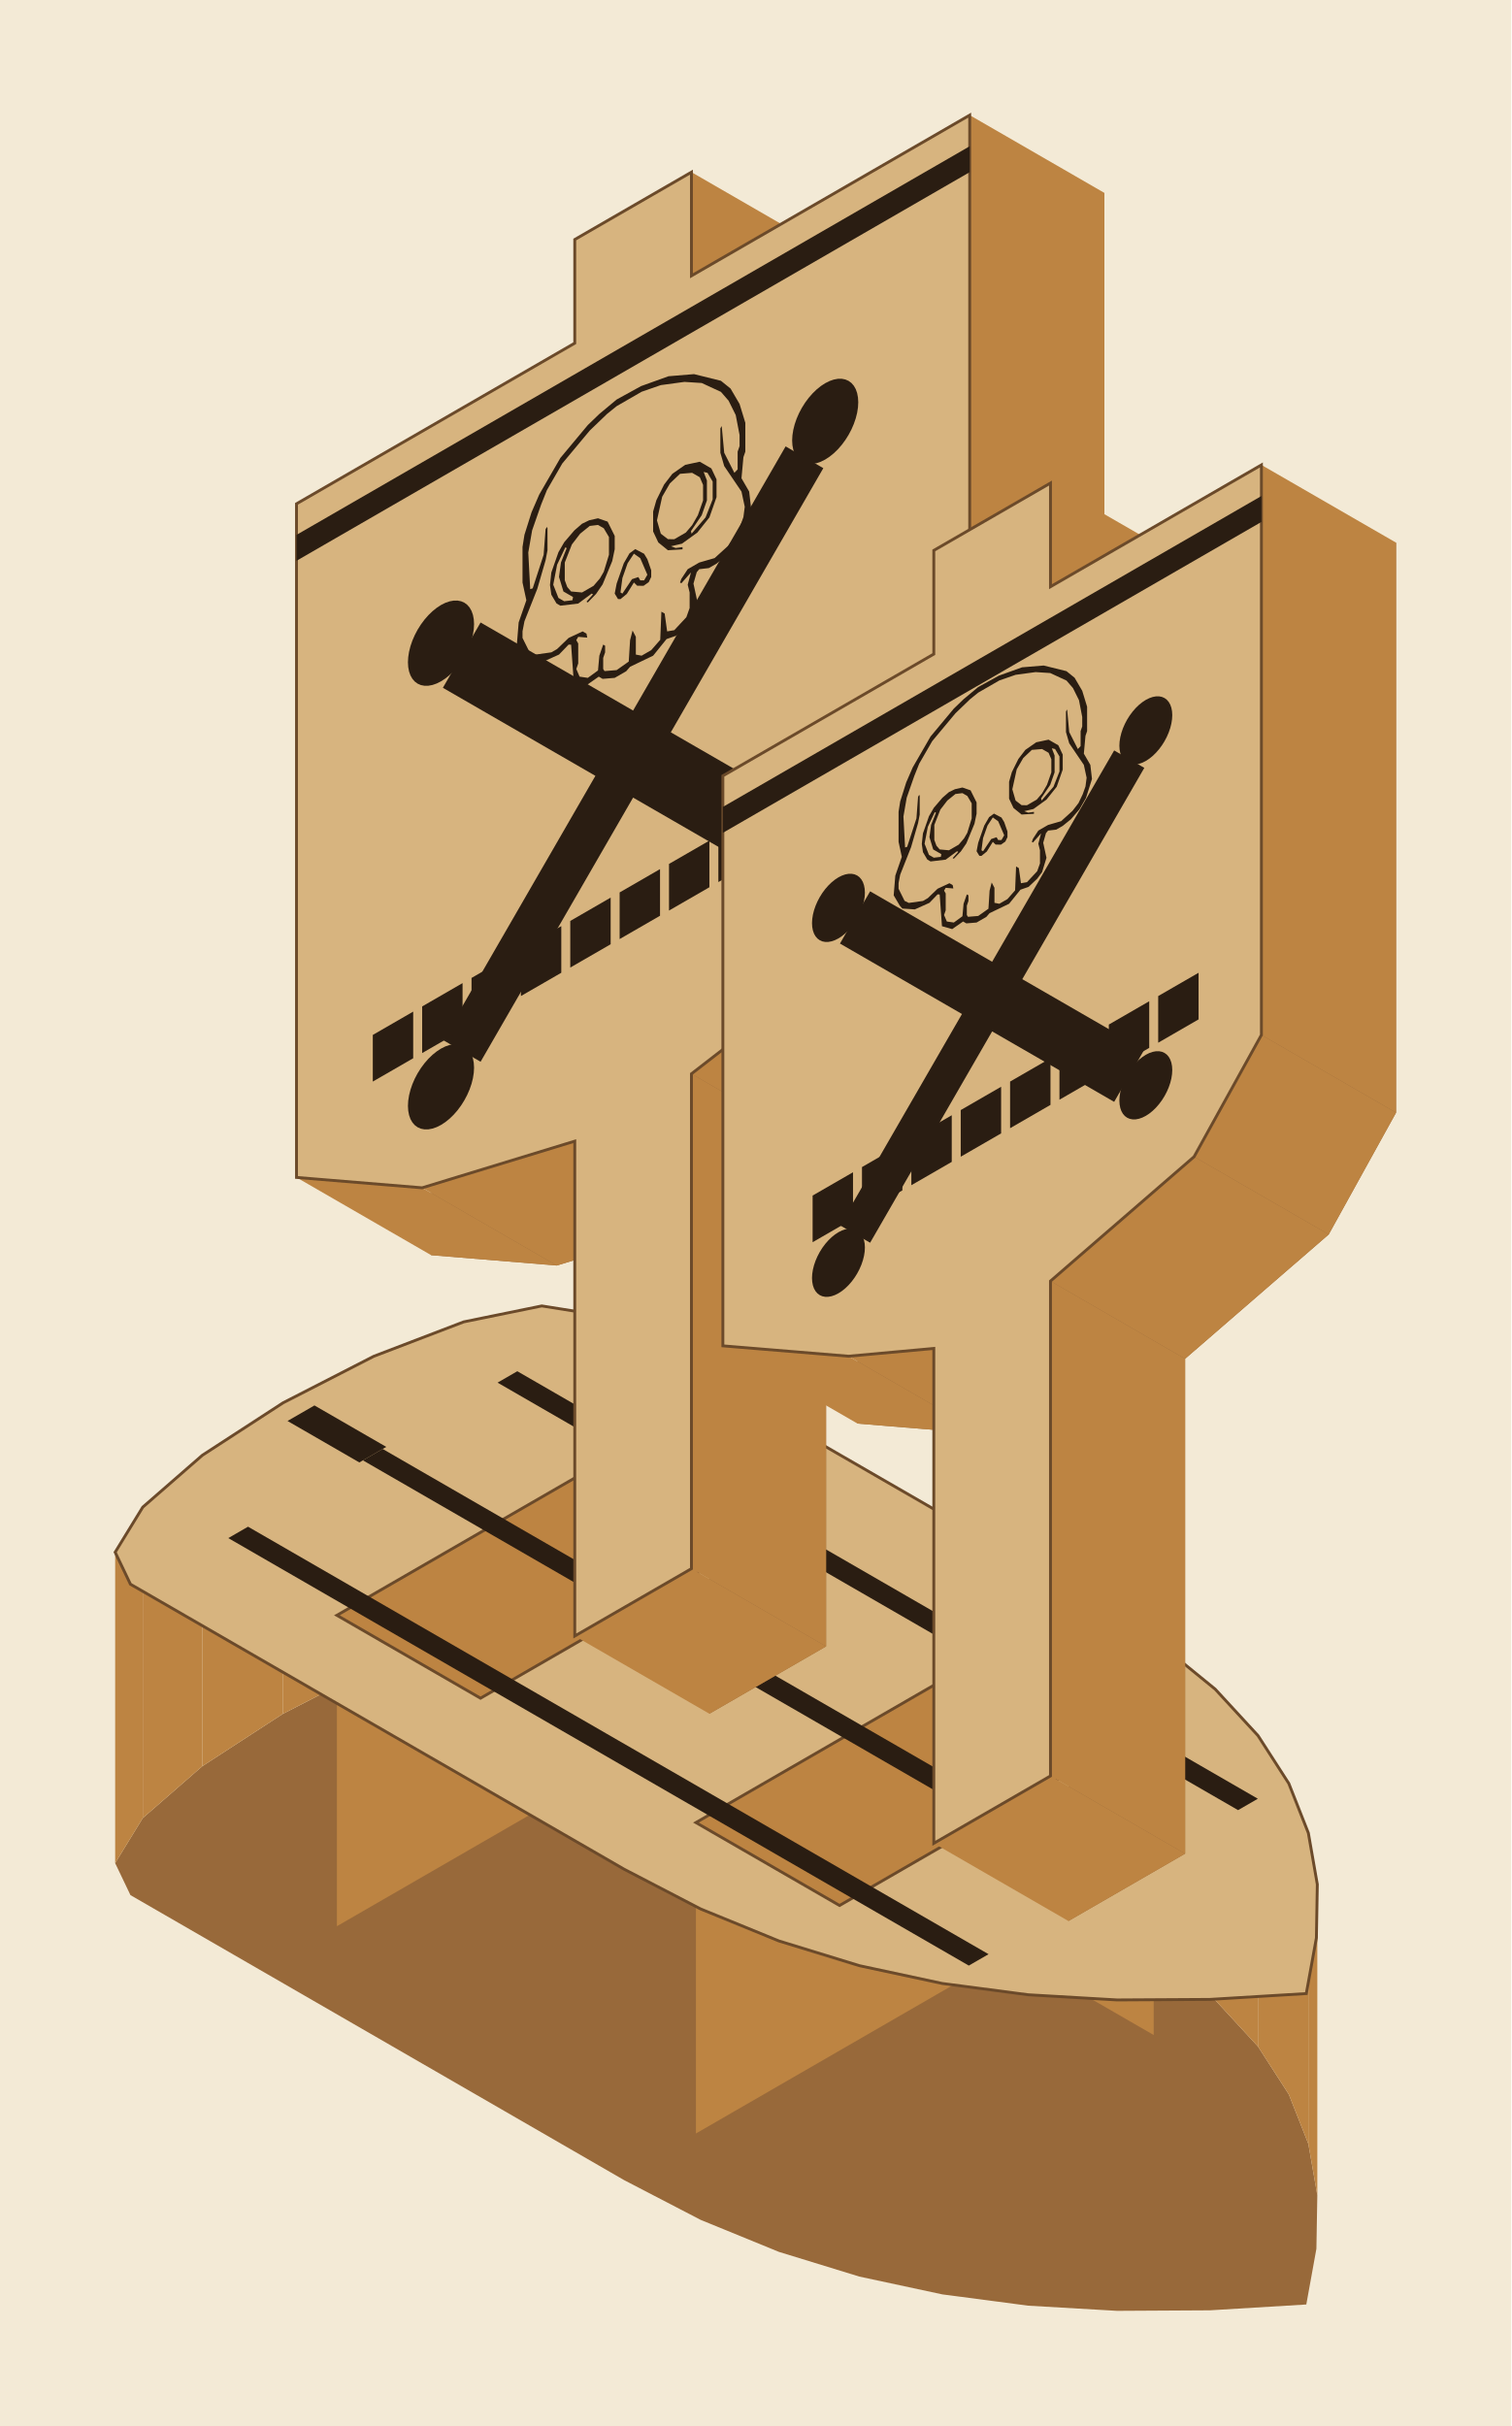
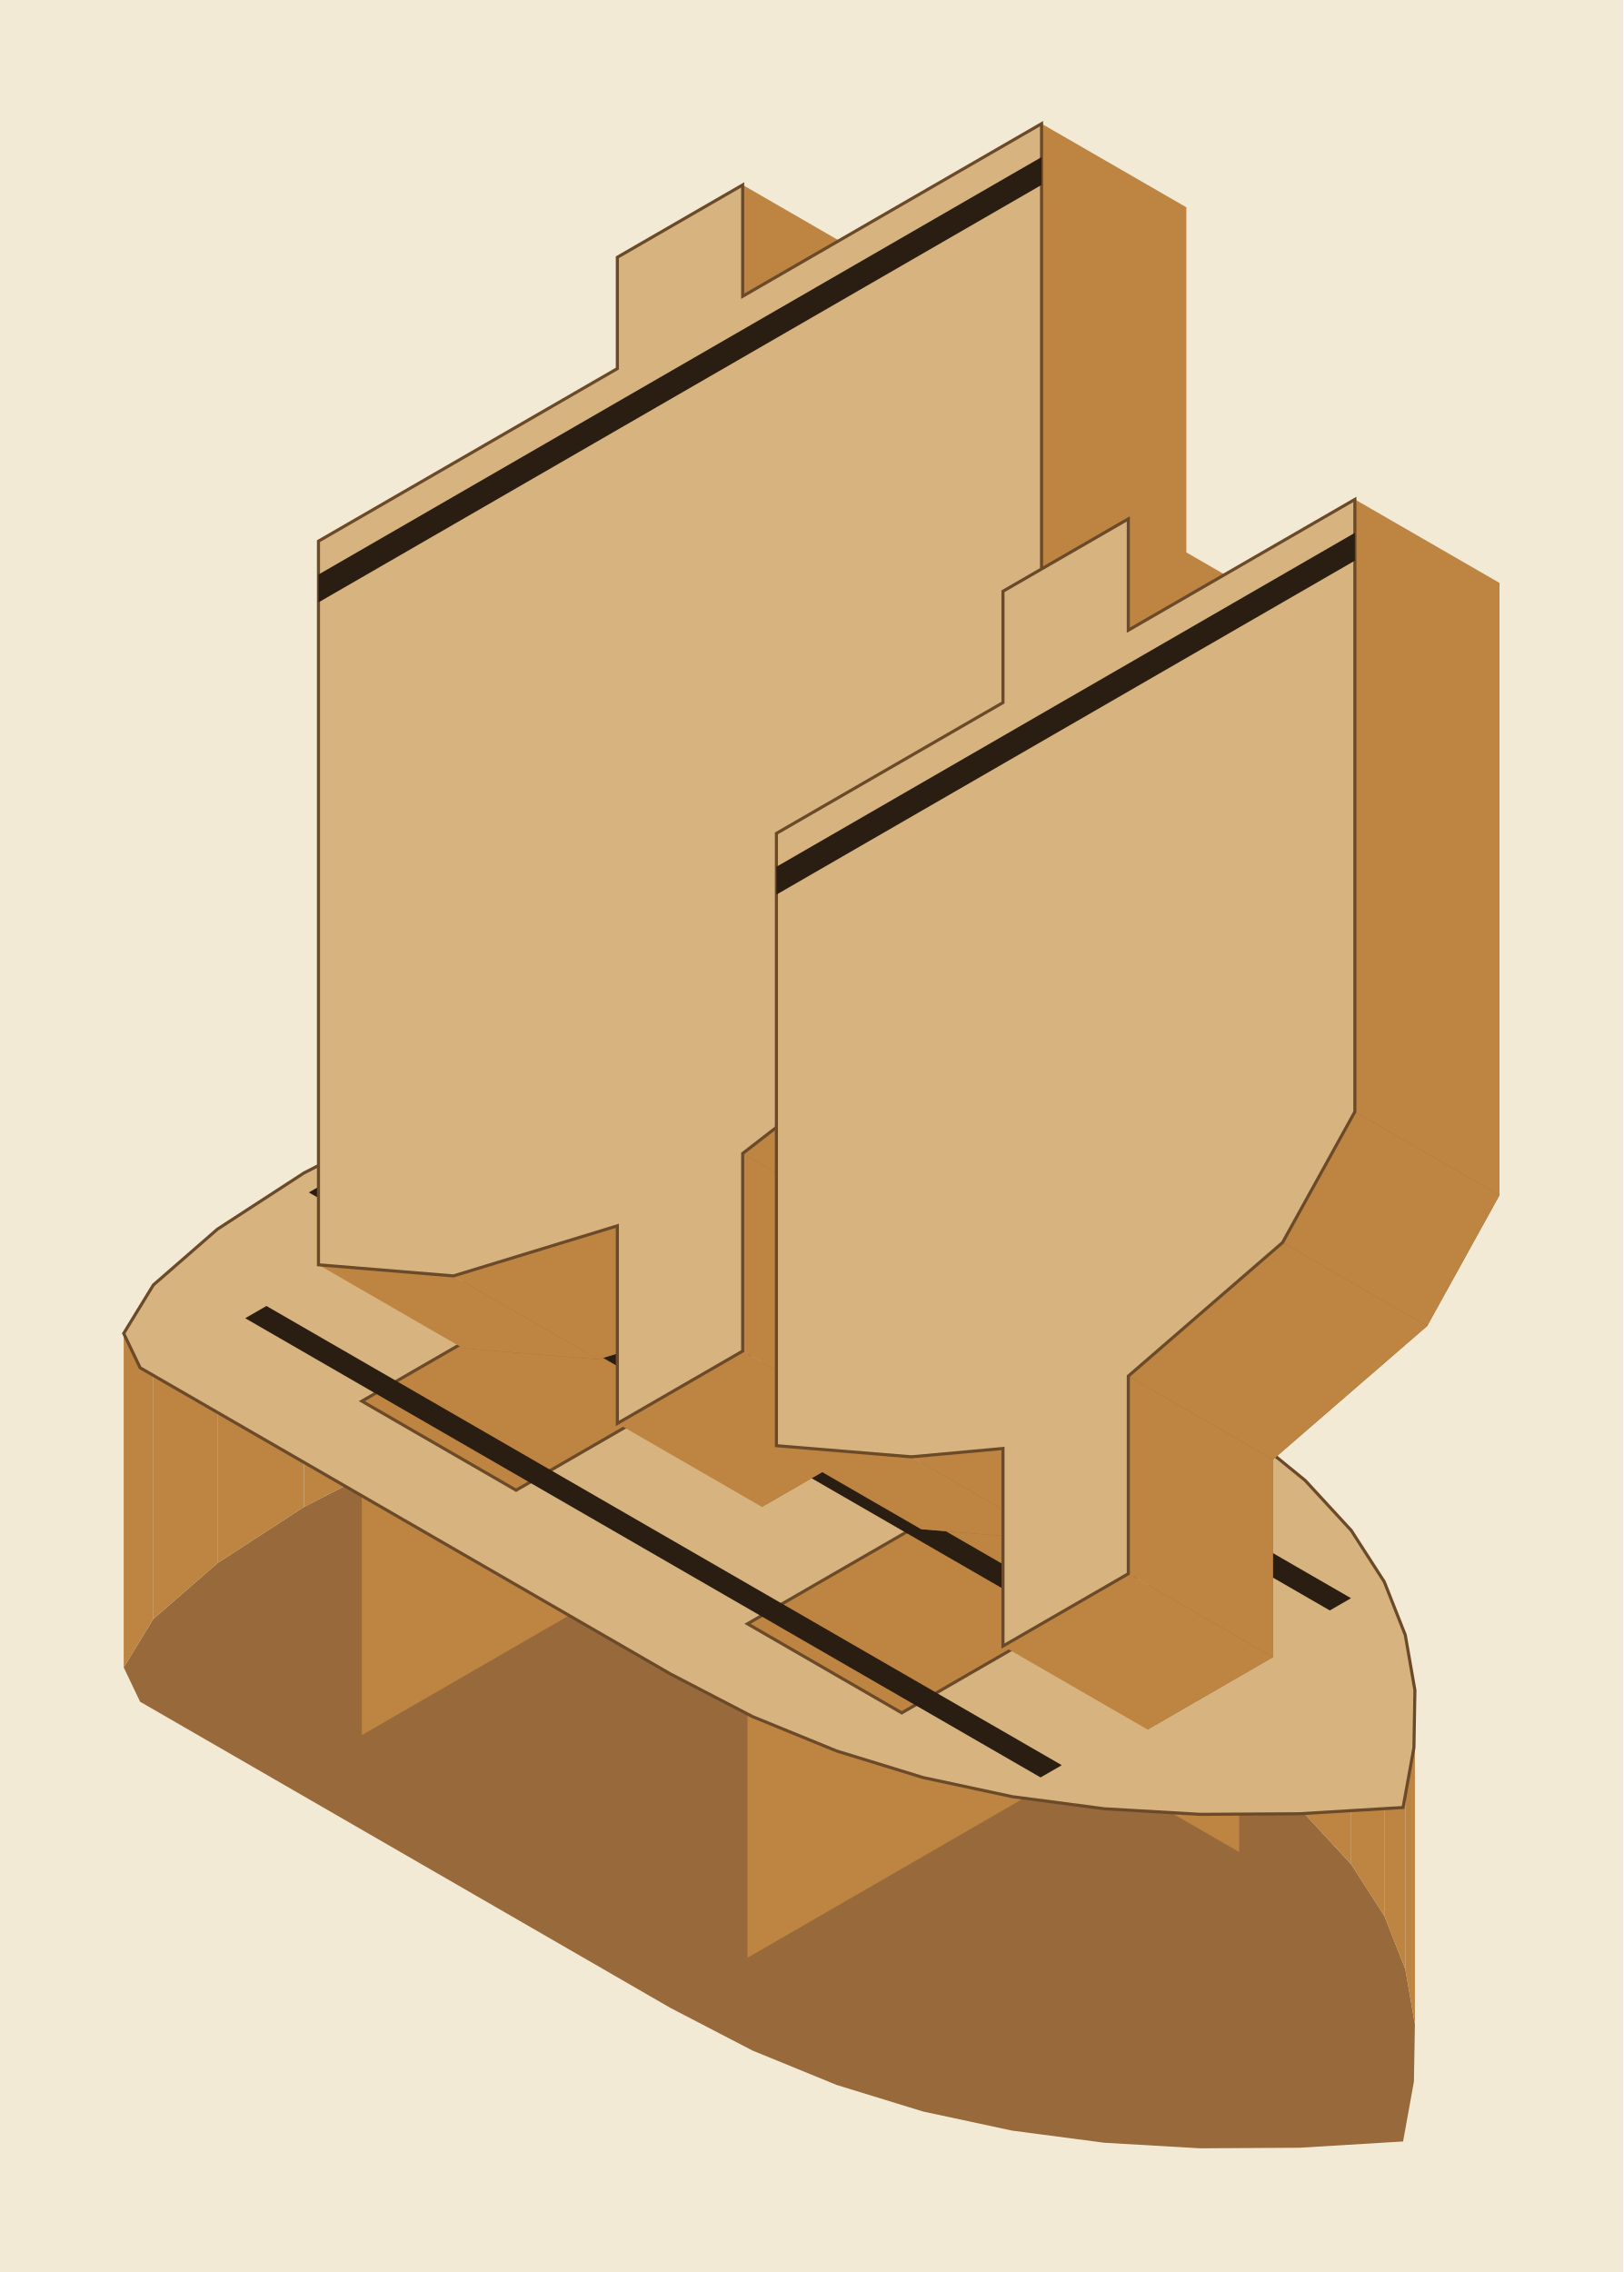
- <svg xmlns="http://www.w3.org/2000/svg" width="262.452" height="421.355" viewBox="0 0 262.452 421.355">
-   <rect width="262.452" height="421.355" fill="#f3ead6" />
-   <path d="M103.715 282.35L189.451 331.85L201.404 339.521L211.037 347.372L218.47 355.438L223.824 363.755L227.22 372.359L228.778 381.285L228.619 390.57L226.864 400.25L210.098 401.264L194.016 401.355L178.555 400.456L163.653 398.495L149.247 395.404L135.277 391.112L121.679 385.551L108.391 378.65L22.655 329.15L20 323.595L24.798 315.763L35.15 306.748L49.155 297.65L64.914 289.564L80.527 283.588L94.094 280.817L103.715 282.35Z" fill="hsl(30,45%,41%)" />
-   <path d="M103.715 228.35L189.451 277.85L189.451 331.85L103.715 282.35Z" fill="hsl(32,48%,50%)" />
-   <path d="M189.451 277.85L201.404 285.521L201.404 339.521L189.451 331.85Z" fill="hsl(32,48%,50%)" />
-   <path d="M201.404 285.521L211.037 293.372L211.037 347.372L201.404 339.521Z" fill="hsl(32,48%,50%)" />
-   <path d="M211.037 293.372L218.47 301.438L218.47 355.438L211.037 347.372Z" fill="hsl(32,48%,50%)" />
-   <path d="M218.47 301.438L223.824 309.755L223.824 363.755L218.47 355.438Z" fill="hsl(32,48%,50%)" />
-   <path d="M223.824 309.755L227.22 318.359L227.22 372.359L223.824 363.755Z" fill="hsl(32,48%,50%)" />
-   <path d="M227.22 318.359L228.778 327.285L228.778 381.285L227.22 372.359Z" fill="hsl(32,48%,50%)" />
-   <path d="M20 269.595L24.798 261.763L24.798 315.763L20 323.595Z" fill="hsl(32,48%,50%)" />
-   <path d="M24.798 261.763L35.15 252.748L35.15 306.748L24.798 315.763Z" fill="hsl(32,48%,50%)" />
-   <path d="M35.15 252.748L49.155 243.65L49.155 297.65L35.15 306.748Z" fill="hsl(32,48%,50%)" />
-   <path d="M49.155 243.65L64.914 235.564L64.914 289.564L49.155 297.65Z" fill="hsl(32,48%,50%)" />
-   <path d="M64.914 235.564L80.527 229.588L80.527 283.588L64.914 289.564Z" fill="hsl(32,48%,50%)" />
-   <path d="M80.527 229.588L94.094 226.817L94.094 280.817L80.527 283.588Z" fill="hsl(32,48%,50%)" />
-   <path d="M94.094 226.817L103.715 228.35L103.715 282.35L94.094 280.817Z" fill="hsl(32,48%,50%)" />
-   <path d="M113.068 249.05L138.009 263.45L138.009 317.45L113.068 303.05Z" fill="hsl(32,48%,50%)" />
-   <path d="M58.508 280.55L113.068 249.05L113.068 303.05L58.508 334.55Z" fill="hsl(32,48%,50%)" />
-   <path d="M175.422 285.05L200.363 299.45L200.363 353.45L175.422 339.05Z" fill="hsl(32,48%,50%)" />
-   <path d="M120.862 316.55L175.422 285.05L175.422 339.05L120.862 370.55Z" fill="hsl(32,48%,50%)" />
-   <path d="M103.715 228.35L189.451 277.85L201.404 285.521L211.037 293.372L218.47 301.438L223.824 309.755L227.22 318.359L228.778 327.285L228.619 336.57L226.864 346.25L210.098 347.264L194.016 347.355L178.555 346.456L163.653 344.495L149.247 341.404L135.277 337.112L121.679 331.551L108.391 324.65L22.655 275.15L20 269.595L24.798 261.763L35.15 252.748L49.155 243.65L64.914 235.564L80.527 229.588L94.094 226.817L103.715 228.35ZM113.068 249.05L138.009 263.45L83.45 294.95L58.508 280.55ZM175.422 285.05L200.363 299.45L145.804 330.95L120.862 316.55Z" fill="hsl(36,52%,67%)" fill-rule="evenodd" stroke="#6b4a2a" stroke-width="0.5" />
-   <path d="M89.841 238.16L218.446 312.41L215.016 314.39L86.412 240.14Z" fill="#2a1d12" fill-rule="nonzero" />
-   <path d="M66.458 251.66L195.063 325.91L191.634 327.89L63.029 253.64Z" fill="#2a1d12" fill-rule="nonzero" />
-   <path d="M43.076 265.16L171.681 339.41L168.251 341.39L39.646 267.14Z" fill="#2a1d12" fill-rule="nonzero" />
-   <path d="M54.611 244.1L67.082 251.3L62.405 254L49.935 246.8Z" fill="#2a1d12" fill-rule="nonzero" />
-   <path d="M143.465 43.4L123.2 55.1L123.2 73.1L74.876 101L74.876 218L96.7 219.8L123.2 211.7L123.2 297.65L143.465 285.95L143.465 200L180.098 171.65L191.79 150.5L191.79 33.5L143.465 61.4Z" fill="hsl(30,45%,41%)" />
+ <svg xmlns="http://www.w3.org/2000/svg" width="262.452" height="367.355" viewBox="0 0 262.452 367.355">
+   <rect width="262.452" height="367.355" fill="#f3ead6" />
+   <path d="M103.715 228.35L189.451 277.85L201.404 285.521L211.037 293.372L218.47 301.438L223.824 309.755L227.22 318.359L228.778 327.285L228.619 336.57L226.864 346.25L210.098 347.264L194.016 347.355L178.555 346.456L163.653 344.495L149.247 341.404L135.277 337.112L121.679 331.551L108.391 324.65L22.655 275.15L20 269.595L24.798 261.763L35.15 252.748L49.155 243.65L64.914 235.564L80.527 229.588L94.094 226.817L103.715 228.35Z" fill="hsl(30,45%,41%)" />
+   <path d="M103.715 174.35L189.451 223.85L189.451 277.85L103.715 228.35Z" fill="hsl(32,48%,50%)" />
+   <path d="M189.451 223.85L201.404 231.521L201.404 285.521L189.451 277.85Z" fill="hsl(32,48%,50%)" />
+   <path d="M201.404 231.521L211.037 239.372L211.037 293.372L201.404 285.521Z" fill="hsl(32,48%,50%)" />
+   <path d="M211.037 239.372L218.47 247.438L218.47 301.438L211.037 293.372Z" fill="hsl(32,48%,50%)" />
+   <path d="M218.47 247.438L223.824 255.755L223.824 309.755L218.47 301.438Z" fill="hsl(32,48%,50%)" />
+   <path d="M223.824 255.755L227.22 264.359L227.22 318.359L223.824 309.755Z" fill="hsl(32,48%,50%)" />
+   <path d="M227.22 264.359L228.778 273.285L228.778 327.285L227.22 318.359Z" fill="hsl(32,48%,50%)" />
+   <path d="M20 215.595L24.798 207.763L24.798 261.763L20 269.595Z" fill="hsl(32,48%,50%)" />
+   <path d="M24.798 207.763L35.15 198.748L35.15 252.748L24.798 261.763Z" fill="hsl(32,48%,50%)" />
+   <path d="M35.15 198.748L49.155 189.65L49.155 243.65L35.15 252.748Z" fill="hsl(32,48%,50%)" />
+   <path d="M49.155 189.65L64.914 181.564L64.914 235.564L49.155 243.65Z" fill="hsl(32,48%,50%)" />
+   <path d="M64.914 181.564L80.527 175.588L80.527 229.588L64.914 235.564Z" fill="hsl(32,48%,50%)" />
+   <path d="M80.527 175.588L94.094 172.817L94.094 226.817L80.527 229.588Z" fill="hsl(32,48%,50%)" />
+   <path d="M94.094 172.817L103.715 174.35L103.715 228.35L94.094 226.817Z" fill="hsl(32,48%,50%)" />
+   <path d="M113.068 195.05L138.009 209.45L138.009 263.45L113.068 249.05Z" fill="hsl(32,48%,50%)" />
+   <path d="M58.508 226.55L113.068 195.05L113.068 249.05L58.508 280.55Z" fill="hsl(32,48%,50%)" />
+   <path d="M175.422 231.05L200.363 245.45L200.363 299.45L175.422 285.05Z" fill="hsl(32,48%,50%)" />
+   <path d="M120.862 262.55L175.422 231.05L175.422 285.05L120.862 316.55Z" fill="hsl(32,48%,50%)" />
+   <path d="M103.715 174.35L189.451 223.85L201.404 231.521L211.037 239.372L218.47 247.438L223.824 255.755L227.22 264.359L228.778 273.285L228.619 282.57L226.864 292.25L210.098 293.264L194.016 293.355L178.555 292.456L163.653 290.495L149.247 287.404L135.277 283.112L121.679 277.551L108.391 270.65L22.655 221.15L20 215.595L24.798 207.763L35.15 198.748L49.155 189.65L64.914 181.564L80.527 175.588L94.094 172.817L103.715 174.35ZM113.068 195.05L138.009 209.45L83.45 240.95L58.508 226.55ZM175.422 231.05L200.363 245.45L145.804 276.95L120.862 262.55Z" fill="hsl(36,52%,67%)" fill-rule="evenodd" stroke="#6b4a2a" stroke-width="0.5" />
+   <path d="M89.841 184.16L218.446 258.41L215.016 260.39L86.412 186.14Z" fill="#2a1d12" fill-rule="nonzero" />
+   <path d="M66.458 197.66L195.063 271.91L191.634 273.89L63.029 199.64Z" fill="#2a1d12" fill-rule="nonzero" />
+   <path d="M43.076 211.16L171.681 285.41L168.251 287.39L39.646 213.14Z" fill="#2a1d12" fill-rule="nonzero" />
+   <path d="M54.611 190.1L67.082 197.3L62.405 200L49.935 192.8Z" fill="#2a1d12" fill-rule="nonzero" />
+   <path d="M143.465 43.4L123.2 55.1L123.2 73.1L74.876 101L74.876 218L96.7 219.8L123.2 211.7L123.2 243.65L143.465 231.95L143.465 200L180.098 171.65L191.79 150.5L191.79 33.5L143.465 61.4Z" fill="hsl(30,45%,41%)" />
  <path d="M51.494 204.5L73.317 206.3L96.7 219.8L74.876 218Z" fill="hsl(32,48%,50%)" />
  <path d="M73.317 206.3L99.818 198.2L123.2 211.7L96.7 219.8Z" fill="hsl(32,48%,50%)" />
-   <path d="M99.818 284.15L120.083 272.45L143.465 285.95L123.2 297.65Z" fill="hsl(32,48%,50%)" />
-   <path d="M120.083 272.45L120.083 186.5L143.465 200L143.465 285.95Z" fill="hsl(32,48%,50%)" />
+   <path d="M99.818 230.15L120.083 218.45L143.465 231.95L123.2 243.65Z" fill="hsl(32,48%,50%)" />
+   <path d="M120.083 218.45L120.083 186.5L143.465 200L143.465 231.95Z" fill="hsl(32,48%,50%)" />
  <path d="M120.083 186.5L156.716 158.15L180.098 171.65L143.465 200Z" fill="hsl(32,48%,50%)" />
  <path d="M156.716 158.15L168.407 137L191.79 150.5L180.098 171.65Z" fill="hsl(32,48%,50%)" />
  <path d="M168.407 137L168.407 20L191.79 33.5L191.79 150.5Z" fill="hsl(32,48%,50%)" />
  <path d="M120.083 47.9L120.083 29.9L143.465 43.4L143.465 61.4Z" fill="hsl(32,48%,50%)" />
-   <path d="M120.083 29.9L99.818 41.6L99.818 59.6L51.494 87.5L51.494 204.5L73.317 206.3L99.818 198.2L99.818 284.15L120.083 272.45L120.083 186.5L156.716 158.15L168.407 137L168.407 20L120.083 47.9Z" fill="hsl(36,52%,67%)" fill-rule="evenodd" stroke="#6b4a2a" stroke-width="0.5" />
+   <path d="M120.083 29.9L99.818 41.6L99.818 59.6L51.494 87.5L51.494 204.5L73.317 206.3L99.818 198.2L99.818 230.15L120.083 218.45L120.083 186.5L156.716 158.15L168.407 137L168.407 20L120.083 47.9Z" fill="hsl(36,52%,67%)" fill-rule="evenodd" stroke="#6b4a2a" stroke-width="0.5" />
  <path d="M168.407 25.4L51.494 92.9L51.494 97.4L168.407 29.9Z" fill="#2a1d12" fill-rule="nonzero" />
-   <path d="M111.328 67.061L107.091 69.391L104.089 71.895L102.087 73.821L97.317 79.541L93.647 85.897L92.313 88.978L91.079 92.888L90.745 95.006L90.745 101.17L91.412 104.251L90.078 108.103L89.744 112.148L90.979 114.247L91.512 114.863L94.081 115.037L97.083 113.688L98.751 111.955L99.185 111.974L99.652 118.484L101.753 119.081L103.989 117.521L104.656 117.906L106.757 117.733L108.759 116.577L109.426 115.807L113.429 113.881L115.764 110.992L117.432 110.414L119.2 108.739L120.201 107.391L121.102 104.444L120.435 101.362L121.002 99.378L121.435 98.858L123.103 98.666L124.438 97.895L126.106 96.547L127.874 94.486L129.208 92.175L130.442 88.266L130.109 85.377L128.774 83.065L129.108 79.406L129.441 78.443L129.441 73.436L128.441 70.161L126.873 67.484L125.205 66.136L120.535 64.98L116.098 65.346ZM111.428 68.043L114.763 66.887L118.867 66.329L121.869 66.521L125.205 68.062L126.539 69.603L127.773 72.087L128.441 75.554L128.441 77.48L128.107 78.443L128.107 81.525L127.54 82.122L125.772 78.636L125.338 73.994L125.105 74.398L125.105 78.636L125.772 80.947L128.774 85.377L129.341 88.015L129.108 89.806L128.541 91.405L127.673 93.215L126.439 94.814L124.104 96.932L121.435 97.703L119.434 98.858L118.333 100.534L118.099 101.17L118.333 101.304L120.001 99.417L119.434 101.555L119.767 102.903L119.767 105.599L119.2 107.198L117.099 109.451L115.864 109.663L115.431 106.562L114.864 106.235L114.663 111.127L113.096 112.918L111.428 113.881L110.427 113.688L110.427 110.607L109.86 109.509L109.426 111.185L109.193 114.902L107.091 116.385L104.989 116.558L104.756 116.192L104.756 114.266L105.089 113.303L105.089 112.148L104.756 111.955L104.089 113.881L103.855 116.443L102.087 117.733L100.653 117.521L100.086 116.192L100.419 115.229L100.419 111.763L100.086 111.185L100.419 110.607L101.987 110.742L101.854 110.048L101.186 109.663L98.751 110.8L96.75 112.725L95.749 113.303L92.847 113.708L91.979 113.284L90.745 110.8L90.745 109.644L91.079 107.911L93.314 102.267L94.748 97.318L95.082 95.584L95.082 91.732L94.982 91.52L94.748 91.925L94.415 96.355L92.513 102.19L92.079 102.325L91.746 95.969L92.413 92.118L93.981 87.63L94.982 85.126L97.65 80.504L102.421 74.784L105.423 71.895L107.091 70.547ZM119 80.735L116.765 82.295L115.331 84.163L113.996 86.86L113.429 88.843L113.429 92.31L114.33 94.217L115.998 95.565L118.533 95.411L118.533 95.026L117.332 95.18L116.532 94.872L118.433 94.429L121.102 92.503L123.203 89.864L124.438 86.34L124.438 83.258L123.537 81.351L121.535 80.196ZM102.321 90.365L101.086 90.962L99.752 92.118L97.984 94.178L96.983 95.912L95.749 99.436L95.515 101.613L95.749 103.288L96.65 104.81L97.317 105.195L100.419 104.829L102.754 103.096L102.988 103.23L101.854 104.502L102.087 104.636L103.522 103.153L104.656 101.497L106.324 97.452L106.757 95.392L106.757 93.081L105.523 90.596L103.855 90.018ZM118.099 82.295L120.201 82.122L121.535 82.892L122.102 84.221L122.102 86.917L121.202 89.479L120.201 91.212L119.1 92.503L117.099 93.658L115.998 93.639L114.763 92.695L114.096 90.384L114.997 86.282L116.331 83.971ZM102.421 91.347L103.855 91.174L104.856 91.752L105.757 93.273L105.757 96.355L104.856 99.301L104.189 100.457L103.088 101.747L101.086 102.903L99.185 102.73L98.518 101.959L98.084 100.784L98.084 97.703L99.318 94.564L100.753 92.695ZM98.184 95.064L98.418 95.199L97.417 97.703L97.083 100.207L97.851 102.73L99.518 103.693L99.418 104.251L97.984 104.425L96.983 103.847L96.082 101.555L96.75 98.088ZM122.203 81.968L122.87 82.122L123.77 83.643L123.77 86.725L122.536 89.864L120.101 92.695L120.001 92.252L121.869 89.479L122.77 86.917L122.77 83.451ZM110.327 95.372L109.326 96.104L108.325 97.838L107.091 101.362L106.757 103.096L107.324 104.039L107.758 104.059L108.859 103.153L110.093 101.17L110.66 101.728L111.761 101.747L112.662 101.112L113.096 100.207L113.096 99.051L112.428 97.125L111.861 96.181ZM110.093 96.162L111.194 96.952L112.428 99.821L111.861 100.804L111.194 100.804L110.86 100.226L109.76 100.592L108.092 103.096L107.758 102.903L108.092 100.399L108.992 97.838Z" fill="#2a1d12" fill-rule="nonzero" />
-   <path d="M136.438 77.532L109.95 123.41L83.463 108.117L76.915 119.458L103.403 134.75L76.915 180.628L83.463 184.408L109.95 138.53L136.438 153.823L142.985 142.482L116.498 127.19L142.985 81.312Z" fill="#2a1d12" fill-rule="nonzero" />
-   <path d="M70.847 192.07L70.896 192.907L71.043 193.673L71.284 194.354L71.616 194.94L72.033 195.42L72.528 195.787L73.093 196.032L73.717 196.154L74.391 196.148L75.102 196.016L75.839 195.76L76.588 195.384L77.337 194.895L78.074 194.301L78.785 193.611L79.458 192.839L80.083 191.997L80.647 191.099L81.142 190.161L81.56 189.199L81.892 188.23L82.133 187.27L82.28 186.335L82.329 185.441L82.28 184.604L82.133 183.838L81.892 183.156L81.56 182.57L81.142 182.09L80.647 181.724L80.083 181.478L79.458 181.357L78.785 181.363L78.074 181.494L77.337 181.75L76.588 182.126L75.839 182.616L75.102 183.21L74.391 183.899L73.717 184.672L73.093 185.514L72.528 186.412L72.033 187.349L71.616 188.311L71.284 189.281L71.043 190.241L70.896 191.176Z" fill="#2a1d12" fill-rule="nonzero" />
-   <path d="M137.572 153.546L137.621 154.383L137.767 155.149L138.009 155.831L138.341 156.417L138.758 156.897L139.253 157.263L139.818 157.509L140.442 157.63L141.116 157.625L141.827 157.493L142.563 157.237L143.313 156.861L144.062 156.371L144.799 155.777L145.51 155.088L146.183 154.315L146.808 153.473L147.372 152.576L147.867 151.638L148.284 150.676L148.617 149.706L148.858 148.746L149.004 147.811L149.054 146.917L149.004 146.08L148.858 145.314L148.617 144.633L148.284 144.047L147.867 143.567L147.372 143.201L146.808 142.955L146.183 142.834L145.51 142.839L144.799 142.971L144.062 143.227L143.313 143.603L142.563 144.092L141.827 144.687L141.116 145.376L140.442 146.148L139.818 146.99L139.253 147.888L138.758 148.826L138.341 149.788L138.009 150.757L137.767 151.718L137.621 152.653Z" fill="#2a1d12" fill-rule="nonzero" />
-   <path d="M137.572 76.499L137.621 77.336L137.767 78.102L138.009 78.784L138.341 79.37L138.758 79.85L139.253 80.216L139.818 80.462L140.442 80.583L141.116 80.577L141.827 80.446L142.563 80.19L143.313 79.814L144.062 79.324L144.799 78.73L145.51 78.041L146.183 77.268L146.808 76.426L147.372 75.528L147.867 74.591L148.284 73.629L148.617 72.659L148.858 71.699L149.004 70.764L149.054 69.87L149.004 69.033L148.858 68.267L148.617 67.586L148.284 67L147.867 66.52L147.372 66.153L146.808 65.908L146.183 65.786L145.51 65.792L144.799 65.924L144.062 66.18L143.313 66.556L142.563 67.045L141.827 67.639L141.116 68.329L140.442 69.101L139.818 69.943L139.253 70.841L138.758 71.779L138.341 72.741L138.009 73.71L137.767 74.67L137.621 75.605Z" fill="#2a1d12" fill-rule="nonzero" />
-   <path d="M70.847 115.023L70.896 115.86L71.043 116.626L71.284 117.307L71.616 117.893L72.033 118.373L72.528 118.739L73.093 118.985L73.717 119.106L74.391 119.101L75.102 118.969L75.839 118.713L76.588 118.337L77.337 117.848L78.074 117.253L78.785 116.564L79.458 115.792L80.083 114.95L80.647 114.052L81.142 113.114L81.56 112.152L81.892 111.183L82.133 110.222L82.28 109.287L82.329 108.394L82.28 107.557L82.133 106.791L81.892 106.109L81.56 105.523L81.142 105.043L80.647 104.677L80.083 104.431L79.458 104.31L78.785 104.315L78.074 104.447L77.337 104.703L76.588 105.079L75.839 105.569L75.102 106.163L74.391 106.852L73.717 107.625L73.093 108.467L72.528 109.364L72.033 110.302L71.616 111.264L71.284 112.234L71.043 113.194L70.896 114.129Z" fill="#2a1d12" fill-rule="nonzero" />
-   <path d="M157.495 126.2L150.48 130.25L150.48 138.35L157.495 134.3Z" fill="#2a1d12" fill-rule="nonzero" />
-   <path d="M148.921 131.15L141.907 135.2L141.907 143.3L148.921 139.25Z" fill="#2a1d12" fill-rule="nonzero" />
-   <path d="M140.348 136.1L133.333 140.15L133.333 148.25L140.348 144.2Z" fill="#2a1d12" fill-rule="nonzero" />
-   <path d="M131.774 141.05L124.759 145.1L124.759 153.2L131.774 149.15Z" fill="#2a1d12" fill-rule="nonzero" />
-   <path d="M123.2 146L116.186 150.05L116.186 158.15L123.2 154.1Z" fill="#2a1d12" fill-rule="nonzero" />
-   <path d="M114.627 150.95L107.612 155L107.612 163.1L114.627 159.05Z" fill="#2a1d12" fill-rule="nonzero" />
-   <path d="M106.053 155.9L99.038 159.95L99.038 168.05L106.053 164Z" fill="#2a1d12" fill-rule="nonzero" />
-   <path d="M97.48 160.85L90.465 164.9L90.465 173L97.48 168.95Z" fill="#2a1d12" fill-rule="nonzero" />
-   <path d="M88.906 165.8L81.891 169.85L81.891 177.95L88.906 173.9Z" fill="#2a1d12" fill-rule="nonzero" />
-   <path d="M80.332 170.75L73.317 174.8L73.317 182.9L80.332 178.85Z" fill="#2a1d12" fill-rule="nonzero" />
-   <path d="M71.759 175.7L64.744 179.75L64.744 187.85L71.759 183.8Z" fill="#2a1d12" fill-rule="nonzero" />
-   <path d="M205.819 97.4L185.554 109.1L185.554 127.1L148.921 148.25L148.921 247.25L170.745 249.05L185.554 247.7L185.554 333.65L205.819 321.95L205.819 236L230.761 214.4L242.452 193.25L242.452 94.25L205.819 115.4Z" fill="hsl(30,45%,41%)" />
+   <path d="M205.819 97.4L185.554 109.1L185.554 127.1L148.921 148.25L148.921 247.25L170.745 249.05L185.554 247.7L185.554 279.65L205.819 267.95L205.819 236L230.761 214.4L242.452 193.25L242.452 94.25L205.819 115.4Z" fill="hsl(30,45%,41%)" />
  <path d="M125.539 233.75L147.363 235.55L170.745 249.05L148.921 247.25Z" fill="hsl(32,48%,50%)" />
  <path d="M147.363 235.55L162.172 234.2L185.554 247.7L170.745 249.05Z" fill="hsl(32,48%,50%)" />
-   <path d="M162.172 320.15L182.437 308.45L205.819 321.95L185.554 333.65Z" fill="hsl(32,48%,50%)" />
-   <path d="M182.437 308.45L182.437 222.5L205.819 236L205.819 321.95Z" fill="hsl(32,48%,50%)" />
+   <path d="M162.172 266.15L182.437 254.45L205.819 267.95L185.554 279.65Z" fill="hsl(32,48%,50%)" />
+   <path d="M182.437 254.45L182.437 222.5L205.819 236L205.819 267.95Z" fill="hsl(32,48%,50%)" />
  <path d="M182.437 222.5L207.378 200.9L230.761 214.4L205.819 236Z" fill="hsl(32,48%,50%)" />
  <path d="M207.378 200.9L219.069 179.75L242.452 193.25L230.761 214.4Z" fill="hsl(32,48%,50%)" />
  <path d="M219.069 179.75L219.069 80.75L242.452 94.25L242.452 193.25Z" fill="hsl(32,48%,50%)" />
  <path d="M182.437 101.9L182.437 83.9L205.819 97.4L205.819 115.4Z" fill="hsl(32,48%,50%)" />
-   <path d="M182.437 83.9L162.172 95.6L162.172 113.6L125.539 134.75L125.539 233.75L147.363 235.55L162.172 234.2L162.172 320.15L182.437 308.45L182.437 222.5L207.378 200.9L219.069 179.75L219.069 80.75L182.437 101.9Z" fill="hsl(36,52%,67%)" fill-rule="evenodd" stroke="#6b4a2a" stroke-width="0.5" />
+   <path d="M182.437 83.9L162.172 95.6L162.172 113.6L125.539 134.75L125.539 233.75L147.363 235.55L162.172 234.2L162.172 266.15L182.437 254.45L182.437 222.5L207.378 200.9L219.069 179.75L219.069 80.75L182.437 101.9Z" fill="hsl(36,52%,67%)" fill-rule="evenodd" stroke="#6b4a2a" stroke-width="0.5" />
  <path d="M219.069 86.15L125.539 140.15L125.539 144.65L219.069 90.65Z" fill="#2a1d12" fill-rule="nonzero" />
-   <path d="M173.469 117.351L169.885 119.323L167.344 121.442L165.651 123.071L161.614 127.912L158.509 133.289L157.38 135.897L156.336 139.205L156.054 140.998L156.054 146.213L156.618 148.82L155.489 152.08L155.207 155.502L156.251 157.278L156.703 157.8L158.876 157.946L161.417 156.806L162.828 155.339L163.195 155.355L163.59 160.864L165.368 161.369L167.26 160.049L167.824 160.375L169.602 160.228L171.296 159.25L171.861 158.598L175.248 156.969L177.224 154.524L178.635 154.035L180.131 152.617L180.978 151.477L181.74 148.983L181.175 146.376L181.655 144.697L182.022 144.257L183.434 144.094L184.563 143.442L185.974 142.302L187.47 140.558L188.599 138.602L189.643 135.294L189.361 132.849L188.232 130.894L188.514 127.797L188.797 126.983L188.797 122.745L187.95 119.975L186.623 117.71L185.212 116.569L181.26 115.591L177.506 115.901ZM173.554 118.182L176.377 117.205L179.849 116.732L182.389 116.895L185.212 118.199L186.341 119.502L187.385 121.605L187.95 124.538L187.95 126.168L187.668 126.983L187.668 129.59L187.188 130.095L185.692 127.146L185.325 123.218L185.127 123.56L185.127 127.146L185.692 129.101L188.232 132.849L188.712 135.082L188.514 136.598L188.034 137.95L187.301 139.482L186.256 140.835L184.28 142.627L182.022 143.279L180.329 144.257L179.397 145.675L179.2 146.213L179.397 146.327L180.808 144.73L180.329 146.539L180.611 147.679L180.611 149.961L180.131 151.314L178.353 153.22L177.308 153.4L176.941 150.776L176.462 150.499L176.292 154.638L174.965 156.154L173.554 156.969L172.707 156.806L172.707 154.198L172.227 153.269L171.861 154.687L171.663 157.832L169.885 159.087L168.106 159.234L167.909 158.924L167.909 157.295L168.191 156.48L168.191 155.502L167.909 155.339L167.344 156.969L167.147 159.136L165.651 160.228L164.437 160.049L163.957 158.924L164.239 158.109L164.239 155.176L163.957 154.687L164.239 154.198L165.566 154.312L165.453 153.726L164.889 153.4L162.828 154.361L161.134 155.991L160.288 156.48L157.832 156.822L157.098 156.463L156.054 154.361L156.054 153.383L156.336 151.917L158.227 147.142L159.441 142.953L159.723 141.487L159.723 138.227L159.638 138.048L159.441 138.39L159.158 142.139L157.55 147.076L157.183 147.191L156.9 141.813L157.465 138.553L158.792 134.756L159.638 132.638L161.896 128.726L165.933 123.886L168.473 121.442L169.885 120.301ZM179.962 128.922L178.07 130.242L176.857 131.823L175.728 134.104L175.248 135.783L175.248 138.716L176.01 140.33L177.421 141.47L179.566 141.34L179.566 141.014L178.55 141.144L177.873 140.884L179.482 140.509L181.74 138.879L183.518 136.647L184.563 133.664L184.563 131.057L183.8 129.443L182.107 128.466ZM165.848 137.07L164.804 137.575L163.675 138.553L162.179 140.297L161.332 141.764L160.288 144.746L160.09 146.588L160.288 148.005L161.05 149.293L161.614 149.619L164.239 149.309L166.215 147.842L166.413 147.957L165.453 149.032L165.651 149.146L166.864 147.891L167.824 146.49L169.235 143.067L169.602 141.324L169.602 139.368L168.558 137.266L167.147 136.777ZM179.2 130.242L180.978 130.095L182.107 130.747L182.587 131.872L182.587 134.153L181.825 136.321L180.978 137.787L180.046 138.879L178.353 139.857L177.421 139.841L176.377 139.042L175.812 137.087L176.574 133.615L177.703 131.66ZM165.933 137.901L167.147 137.755L167.993 138.244L168.756 139.531L168.756 142.139L167.993 144.632L167.429 145.61L166.497 146.702L164.804 147.679L163.195 147.533L162.63 146.881L162.263 145.887L162.263 143.279L163.308 140.623L164.522 139.042ZM162.348 141.047L162.546 141.161L161.699 143.279L161.417 145.398L162.066 147.533L163.477 148.348L163.392 148.82L162.179 148.967L161.332 148.478L160.57 146.539L161.134 143.605ZM182.671 129.965L183.236 130.095L183.998 131.383L183.998 133.99L182.954 136.647L180.893 139.042L180.808 138.667L182.389 136.321L183.151 134.153L183.151 131.22ZM172.623 141.307L171.776 141.927L170.929 143.393L169.885 146.376L169.602 147.842L170.082 148.641L170.449 148.657L171.381 147.891L172.425 146.213L172.905 146.685L173.836 146.702L174.599 146.164L174.965 145.398L174.965 144.42L174.401 142.79L173.921 141.992ZM172.425 141.976L173.357 142.644L174.401 145.072L173.921 145.903L173.357 145.903L173.074 145.414L172.143 145.724L170.731 147.842L170.449 147.679L170.731 145.561L171.494 143.393Z" fill="#2a1d12" fill-rule="nonzero" />
-   <path d="M193.494 130.339L172.304 167.042L151.114 154.808L145.876 163.88L167.066 176.114L145.876 212.816L151.114 215.841L172.304 179.138L193.494 191.372L198.732 182.3L177.542 170.066L198.732 133.364Z" fill="#2a1d12" fill-rule="nonzero" />
-   <path d="M141.021 221.97L141.061 222.639L141.178 223.252L141.371 223.798L141.637 224.266L141.971 224.65L142.367 224.943L142.818 225.14L143.318 225.237L143.857 225.233L144.425 225.127L145.015 224.922L145.614 224.622L146.214 224.23L146.803 223.755L147.372 223.203L147.911 222.585L148.41 221.911L148.862 221.193L149.258 220.443L149.592 219.674L149.857 218.898L150.05 218.13L150.168 217.382L150.207 216.667L150.168 215.997L150.05 215.384L149.857 214.839L149.592 214.37L149.258 213.986L148.862 213.693L148.41 213.497L147.911 213.4L147.372 213.404L146.803 213.51L146.214 213.714L145.614 214.015L145.015 214.407L144.425 214.882L143.857 215.434L143.318 216.051L142.818 216.725L142.367 217.443L141.971 218.194L141.637 218.963L141.371 219.739L141.178 220.507L141.061 221.255Z" fill="#2a1d12" fill-rule="nonzero" />
-   <path d="M194.401 191.151L194.441 191.821L194.558 192.433L194.751 192.979L195.017 193.447L195.35 193.832L195.746 194.124L196.198 194.321L196.698 194.418L197.236 194.414L197.805 194.308L198.395 194.103L198.994 193.803L199.594 193.411L200.183 192.936L200.752 192.384L201.29 191.766L201.79 191.093L202.242 190.374L202.638 189.624L202.971 188.855L203.237 188.079L203.43 187.311L203.547 186.563L203.587 185.848L203.547 185.178L203.43 184.566L203.237 184.02L202.971 183.551L202.638 183.167L202.242 182.875L201.79 182.678L201.29 182.581L200.752 182.585L200.183 182.691L199.594 182.895L198.994 183.196L198.395 183.588L197.805 184.063L197.236 184.615L196.698 185.233L196.198 185.906L195.746 186.624L195.35 187.375L195.017 188.144L194.751 188.92L194.558 189.688L194.441 190.436Z" fill="#2a1d12" fill-rule="nonzero" />
-   <path d="M194.401 129.513L194.441 130.183L194.558 130.796L194.751 131.341L195.017 131.81L195.35 132.194L195.746 132.487L196.198 132.683L196.698 132.78L197.236 132.776L197.805 132.67L198.395 132.466L198.994 132.165L199.594 131.773L200.183 131.298L200.752 130.746L201.29 130.129L201.79 129.455L202.242 128.737L202.638 127.986L202.971 127.217L203.237 126.441L203.43 125.673L203.547 124.925L203.587 124.21L203.547 123.541L203.43 122.928L203.237 122.382L202.971 121.914L202.638 121.53L202.242 121.237L201.79 121.04L201.29 120.943L200.752 120.947L200.183 121.053L199.594 121.258L198.994 121.558L198.395 121.95L197.805 122.425L197.236 122.977L196.698 123.595L196.198 124.269L195.746 124.987L195.35 125.737L195.017 126.506L194.751 127.282L194.558 128.05L194.441 128.798Z" fill="#2a1d12" fill-rule="nonzero" />
-   <path d="M141.021 160.332L141.061 161.002L141.178 161.614L141.371 162.16L141.637 162.629L141.971 163.013L142.367 163.305L142.818 163.502L143.318 163.599L143.857 163.595L144.425 163.489L145.015 163.285L145.614 162.984L146.214 162.592L146.803 162.117L147.372 161.565L147.911 160.947L148.41 160.274L148.862 159.556L149.258 158.805L149.592 158.036L149.857 157.26L150.05 156.492L150.168 155.744L150.207 155.029L150.168 154.359L150.05 153.747L149.857 153.201L149.592 152.733L149.258 152.348L148.862 152.056L148.41 151.859L147.911 151.762L147.372 151.766L146.803 151.872L146.214 152.077L145.614 152.377L145.015 152.769L144.425 153.244L143.857 153.796L143.318 154.414L142.818 155.087L142.367 155.806L141.971 156.556L141.637 157.325L141.371 158.101L141.178 158.869L141.061 159.617Z" fill="#2a1d12" fill-rule="nonzero" />
-   <path d="M208.158 168.95L201.143 173L201.143 181.1L208.158 177.05Z" fill="#2a1d12" fill-rule="nonzero" />
-   <path d="M199.584 173.9L192.569 177.95L192.569 186.05L199.584 182Z" fill="#2a1d12" fill-rule="nonzero" />
-   <path d="M191.01 178.85L183.995 182.9L183.995 191L191.01 186.95Z" fill="#2a1d12" fill-rule="nonzero" />
-   <path d="M182.437 183.8L175.422 187.85L175.422 195.95L182.437 191.9Z" fill="#2a1d12" fill-rule="nonzero" />
-   <path d="M173.863 188.75L166.848 192.8L166.848 200.9L173.863 196.85Z" fill="#2a1d12" fill-rule="nonzero" />
-   <path d="M165.289 193.7L158.274 197.75L158.274 205.85L165.289 201.8Z" fill="#2a1d12" fill-rule="nonzero" />
-   <path d="M156.716 198.65L149.701 202.7L149.701 210.8L156.716 206.75Z" fill="#2a1d12" fill-rule="nonzero" />
-   <path d="M148.142 203.6L141.127 207.65L141.127 215.75L148.142 211.7Z" fill="#2a1d12" fill-rule="nonzero" />
</svg>
